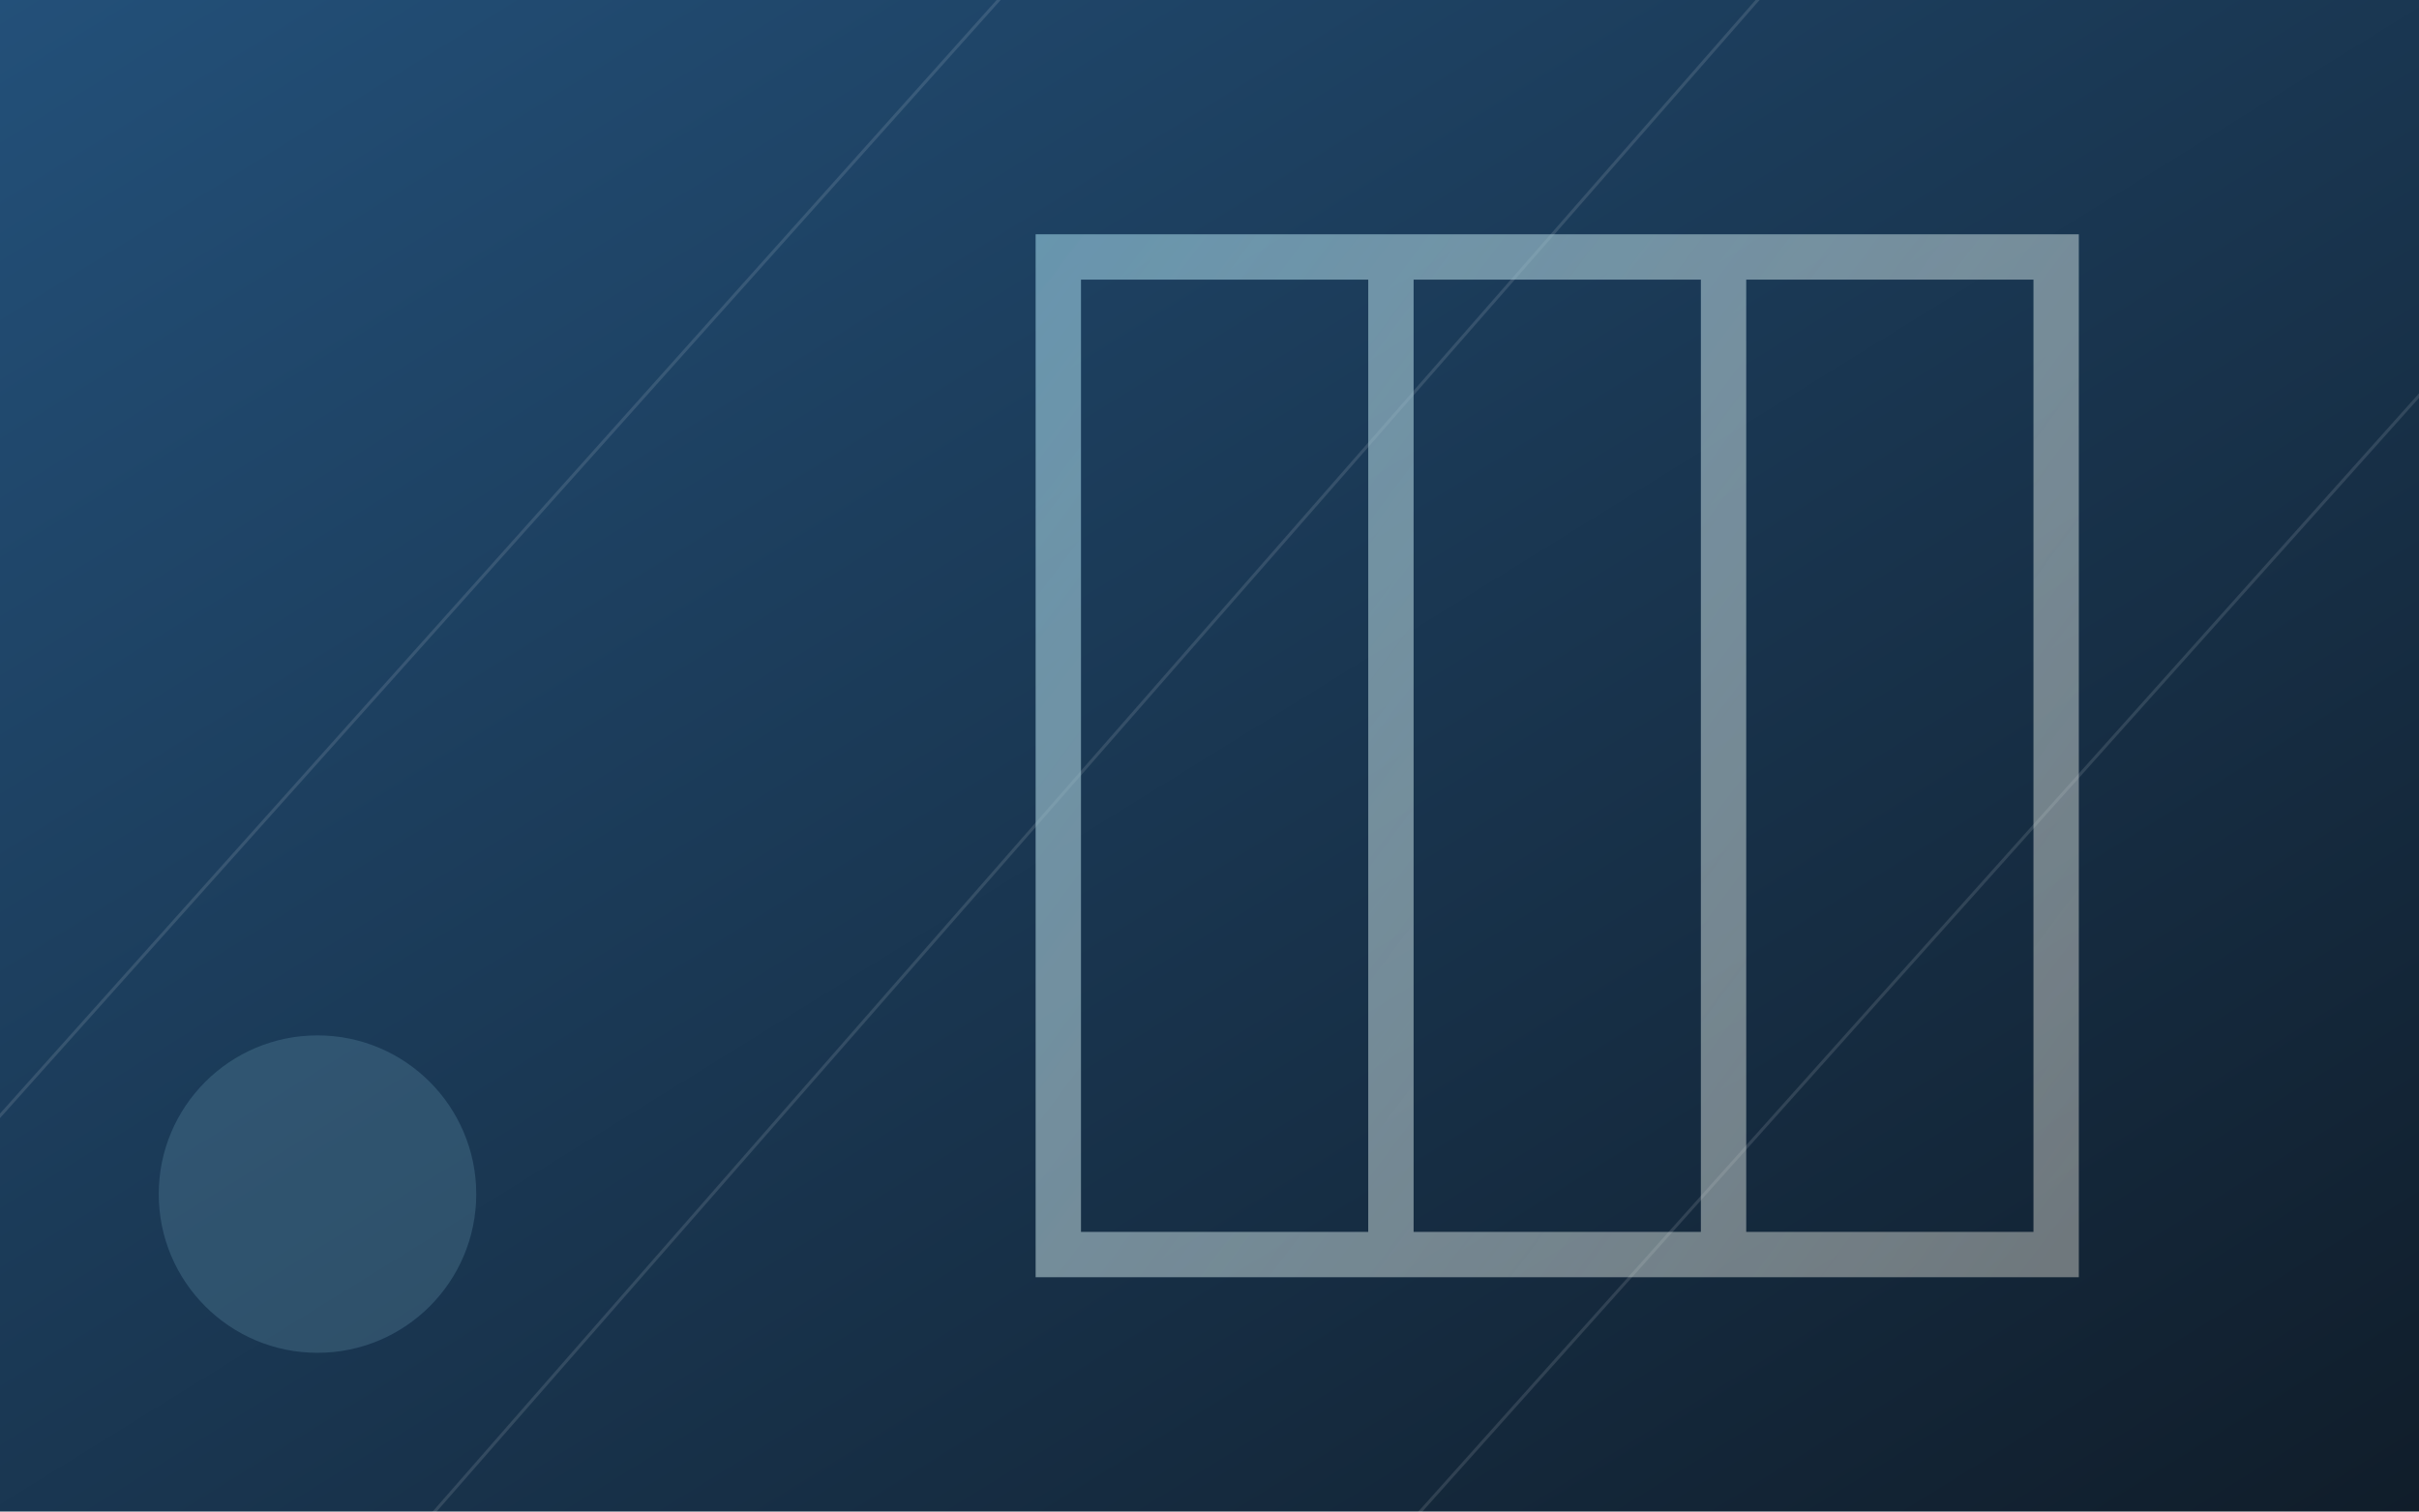
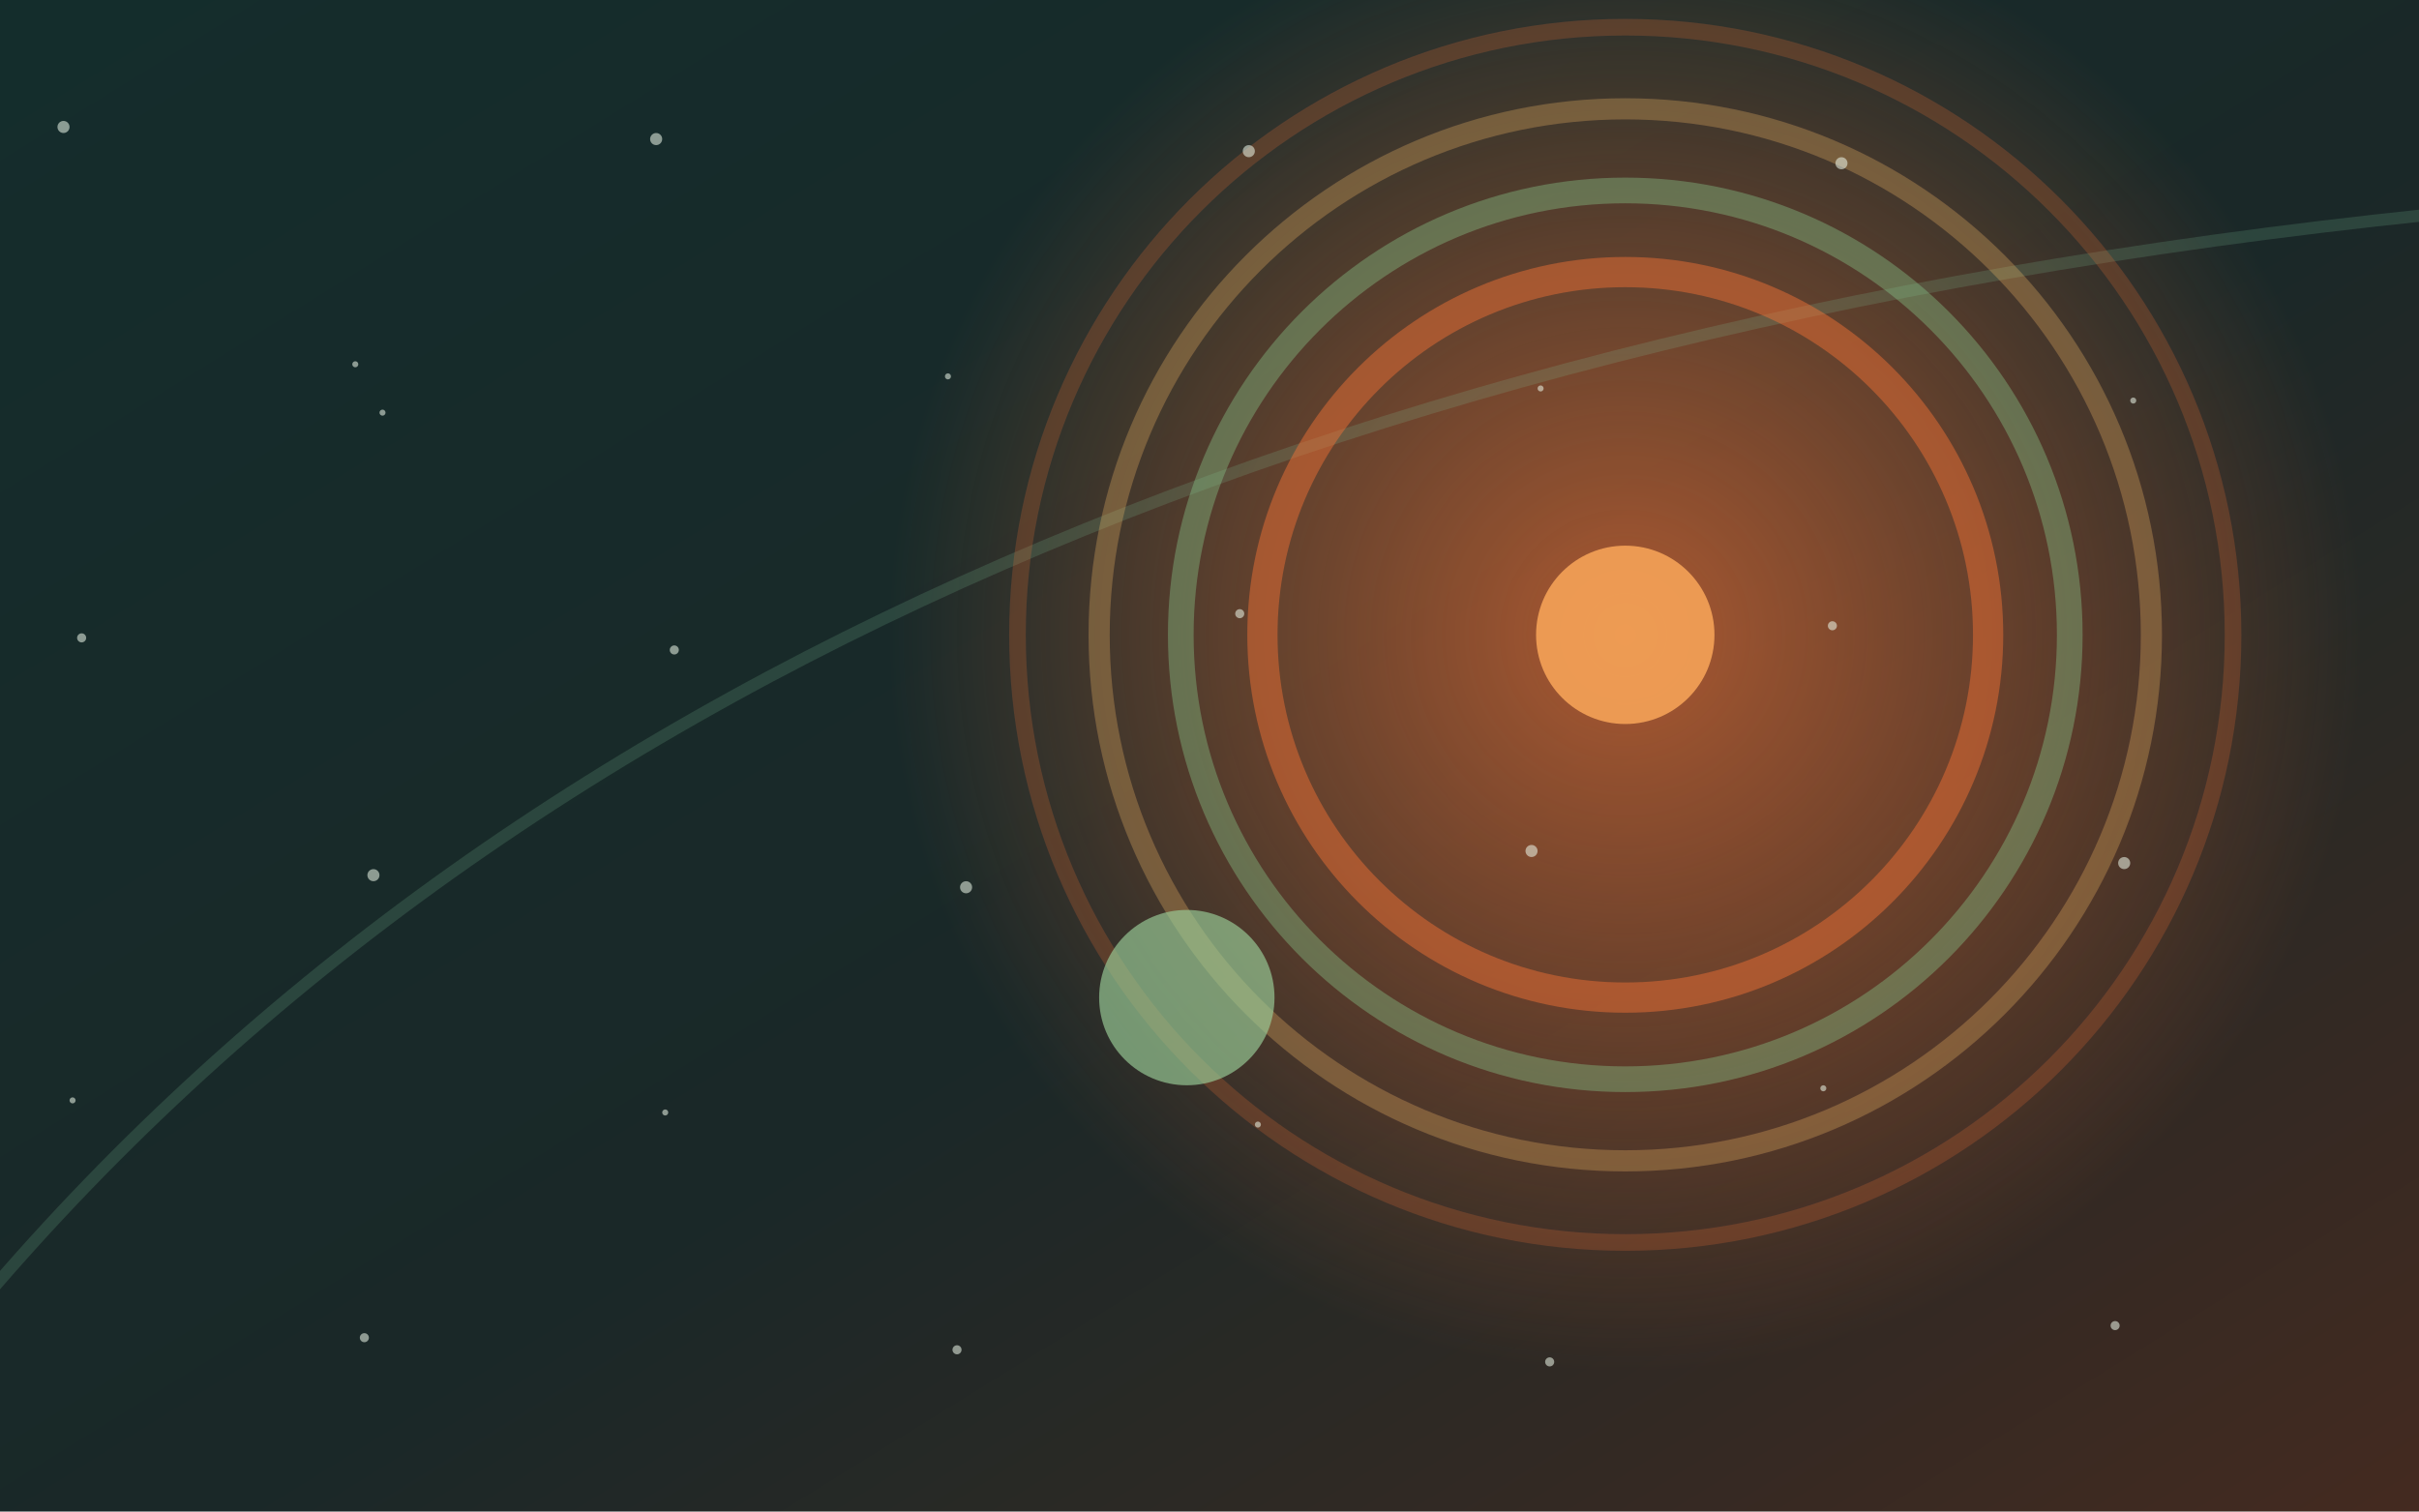
- <svg xmlns="http://www.w3.org/2000/svg" viewBox="0 0 1600 1000" role="img" aria-label="Abstract project cover">
+ <svg xmlns="http://www.w3.org/2000/svg" viewBox="0 0 1600 1000" role="img" aria-label="Illustrative orange and green cosmic project cover">
  <defs>
    <linearGradient id="bg" x2="1" y2="1">
-       <stop stop-color="#235079" />
-       <stop offset="1" stop-color="#101d2a" />
+       <stop stop-color="#142d2c" />
+       <stop offset=".55" stop-color="#1a2828" />
+       <stop offset="1" stop-color="#442a20" />
    </linearGradient>
-     <linearGradient id="accent" x2="1" y2="1">
-       <stop stop-color="#79b1ca" />
-       <stop offset="1" stop-color="#f2eee2" stop-opacity=".55" />
-     </linearGradient>
+     <radialGradient id="glow">
+       <stop stop-color="#f97336" stop-opacity=".65" />
+       <stop offset="1" stop-color="#f97336" stop-opacity="0" />
+     </radialGradient>
  </defs>
-   <path fill="url(#bg)" d="M0 0h1600v1000H0z" />
-   <path d="M-100 850 750-100M200 1100 1250-100M850 1100 1700 150" fill="none" stroke="#fff" stroke-width="2" opacity=".12" />
-   <path d="M700 170h660v660H700zM920 170v660m220-660v660m220-660H700m660-220H700" fill="none" stroke="url(#accent)" stroke-width="30" opacity=".75" />
-   <circle cx="210" cy="790" r="105" fill="#79b1ca" opacity=".22" />
+   <rect width="1600" height="1000" fill="url(#bg)" />
+   <circle cx="1075" cy="420" r="490" fill="url(#glow)" />
+   <path d="M-28 880 Q 500 239 1680 135" fill="none" stroke="#82c99c" stroke-width="8" opacity=".18" />
+   <circle cx="1075" cy="420" r="240" fill="none" stroke="#f97336" stroke-width="20" opacity="0.45" />
+   <circle cx="1075" cy="420" r="294" fill="none" stroke="#8bcf91" stroke-width="17" opacity="0.37" />
+   <circle cx="1075" cy="420" r="348" fill="none" stroke="#f7bc66" stroke-width="14" opacity="0.29" />
+   <circle cx="1075" cy="420" r="402" fill="none" stroke="#f97336" stroke-width="11" opacity="0.21" />
+   <circle cx="253" cy="273" r="2" fill="#ecf7e9" opacity=".55" />
+   <circle cx="446" cy="430" r="3" fill="#ecf7e9" opacity=".55" />
+   <circle cx="639" cy="587" r="4" fill="#ecf7e9" opacity=".55" />
+   <circle cx="832" cy="744" r="2" fill="#ecf7e9" opacity=".55" />
+   <circle cx="1025" cy="901" r="3" fill="#ecf7e9" opacity=".55" />
+   <circle cx="1218" cy="108" r="4" fill="#ecf7e9" opacity=".55" />
+   <circle cx="1411" cy="265" r="2" fill="#ecf7e9" opacity=".55" />
+   <circle cx="54" cy="422" r="3" fill="#ecf7e9" opacity=".55" />
+   <circle cx="247" cy="579" r="4" fill="#ecf7e9" opacity=".55" />
+   <circle cx="440" cy="736" r="2" fill="#ecf7e9" opacity=".55" />
+   <circle cx="633" cy="893" r="3" fill="#ecf7e9" opacity=".55" />
+   <circle cx="826" cy="100" r="4" fill="#ecf7e9" opacity=".55" />
+   <circle cx="1019" cy="257" r="2" fill="#ecf7e9" opacity=".55" />
+   <circle cx="1212" cy="414" r="3" fill="#ecf7e9" opacity=".55" />
+   <circle cx="1405" cy="571" r="4" fill="#ecf7e9" opacity=".55" />
+   <circle cx="48" cy="728" r="2" fill="#ecf7e9" opacity=".55" />
+   <circle cx="241" cy="885" r="3" fill="#ecf7e9" opacity=".55" />
+   <circle cx="434" cy="92" r="4" fill="#ecf7e9" opacity=".55" />
+   <circle cx="627" cy="249" r="2" fill="#ecf7e9" opacity=".55" />
+   <circle cx="820" cy="406" r="3" fill="#ecf7e9" opacity=".55" />
+   <circle cx="1013" cy="563" r="4" fill="#ecf7e9" opacity=".55" />
+   <circle cx="1206" cy="720" r="2" fill="#ecf7e9" opacity=".55" />
+   <circle cx="1399" cy="877" r="3" fill="#ecf7e9" opacity=".55" />
+   <circle cx="42" cy="84" r="4" fill="#ecf7e9" opacity=".55" />
+   <circle cx="235" cy="241" r="2" fill="#ecf7e9" opacity=".55" />
+   <circle cx="1075" cy="420" r="59" fill="#f5a257" opacity=".9" />
+   <circle cx="785" cy="660" r="58" fill="#9bd09a" opacity=".65" />
</svg>
